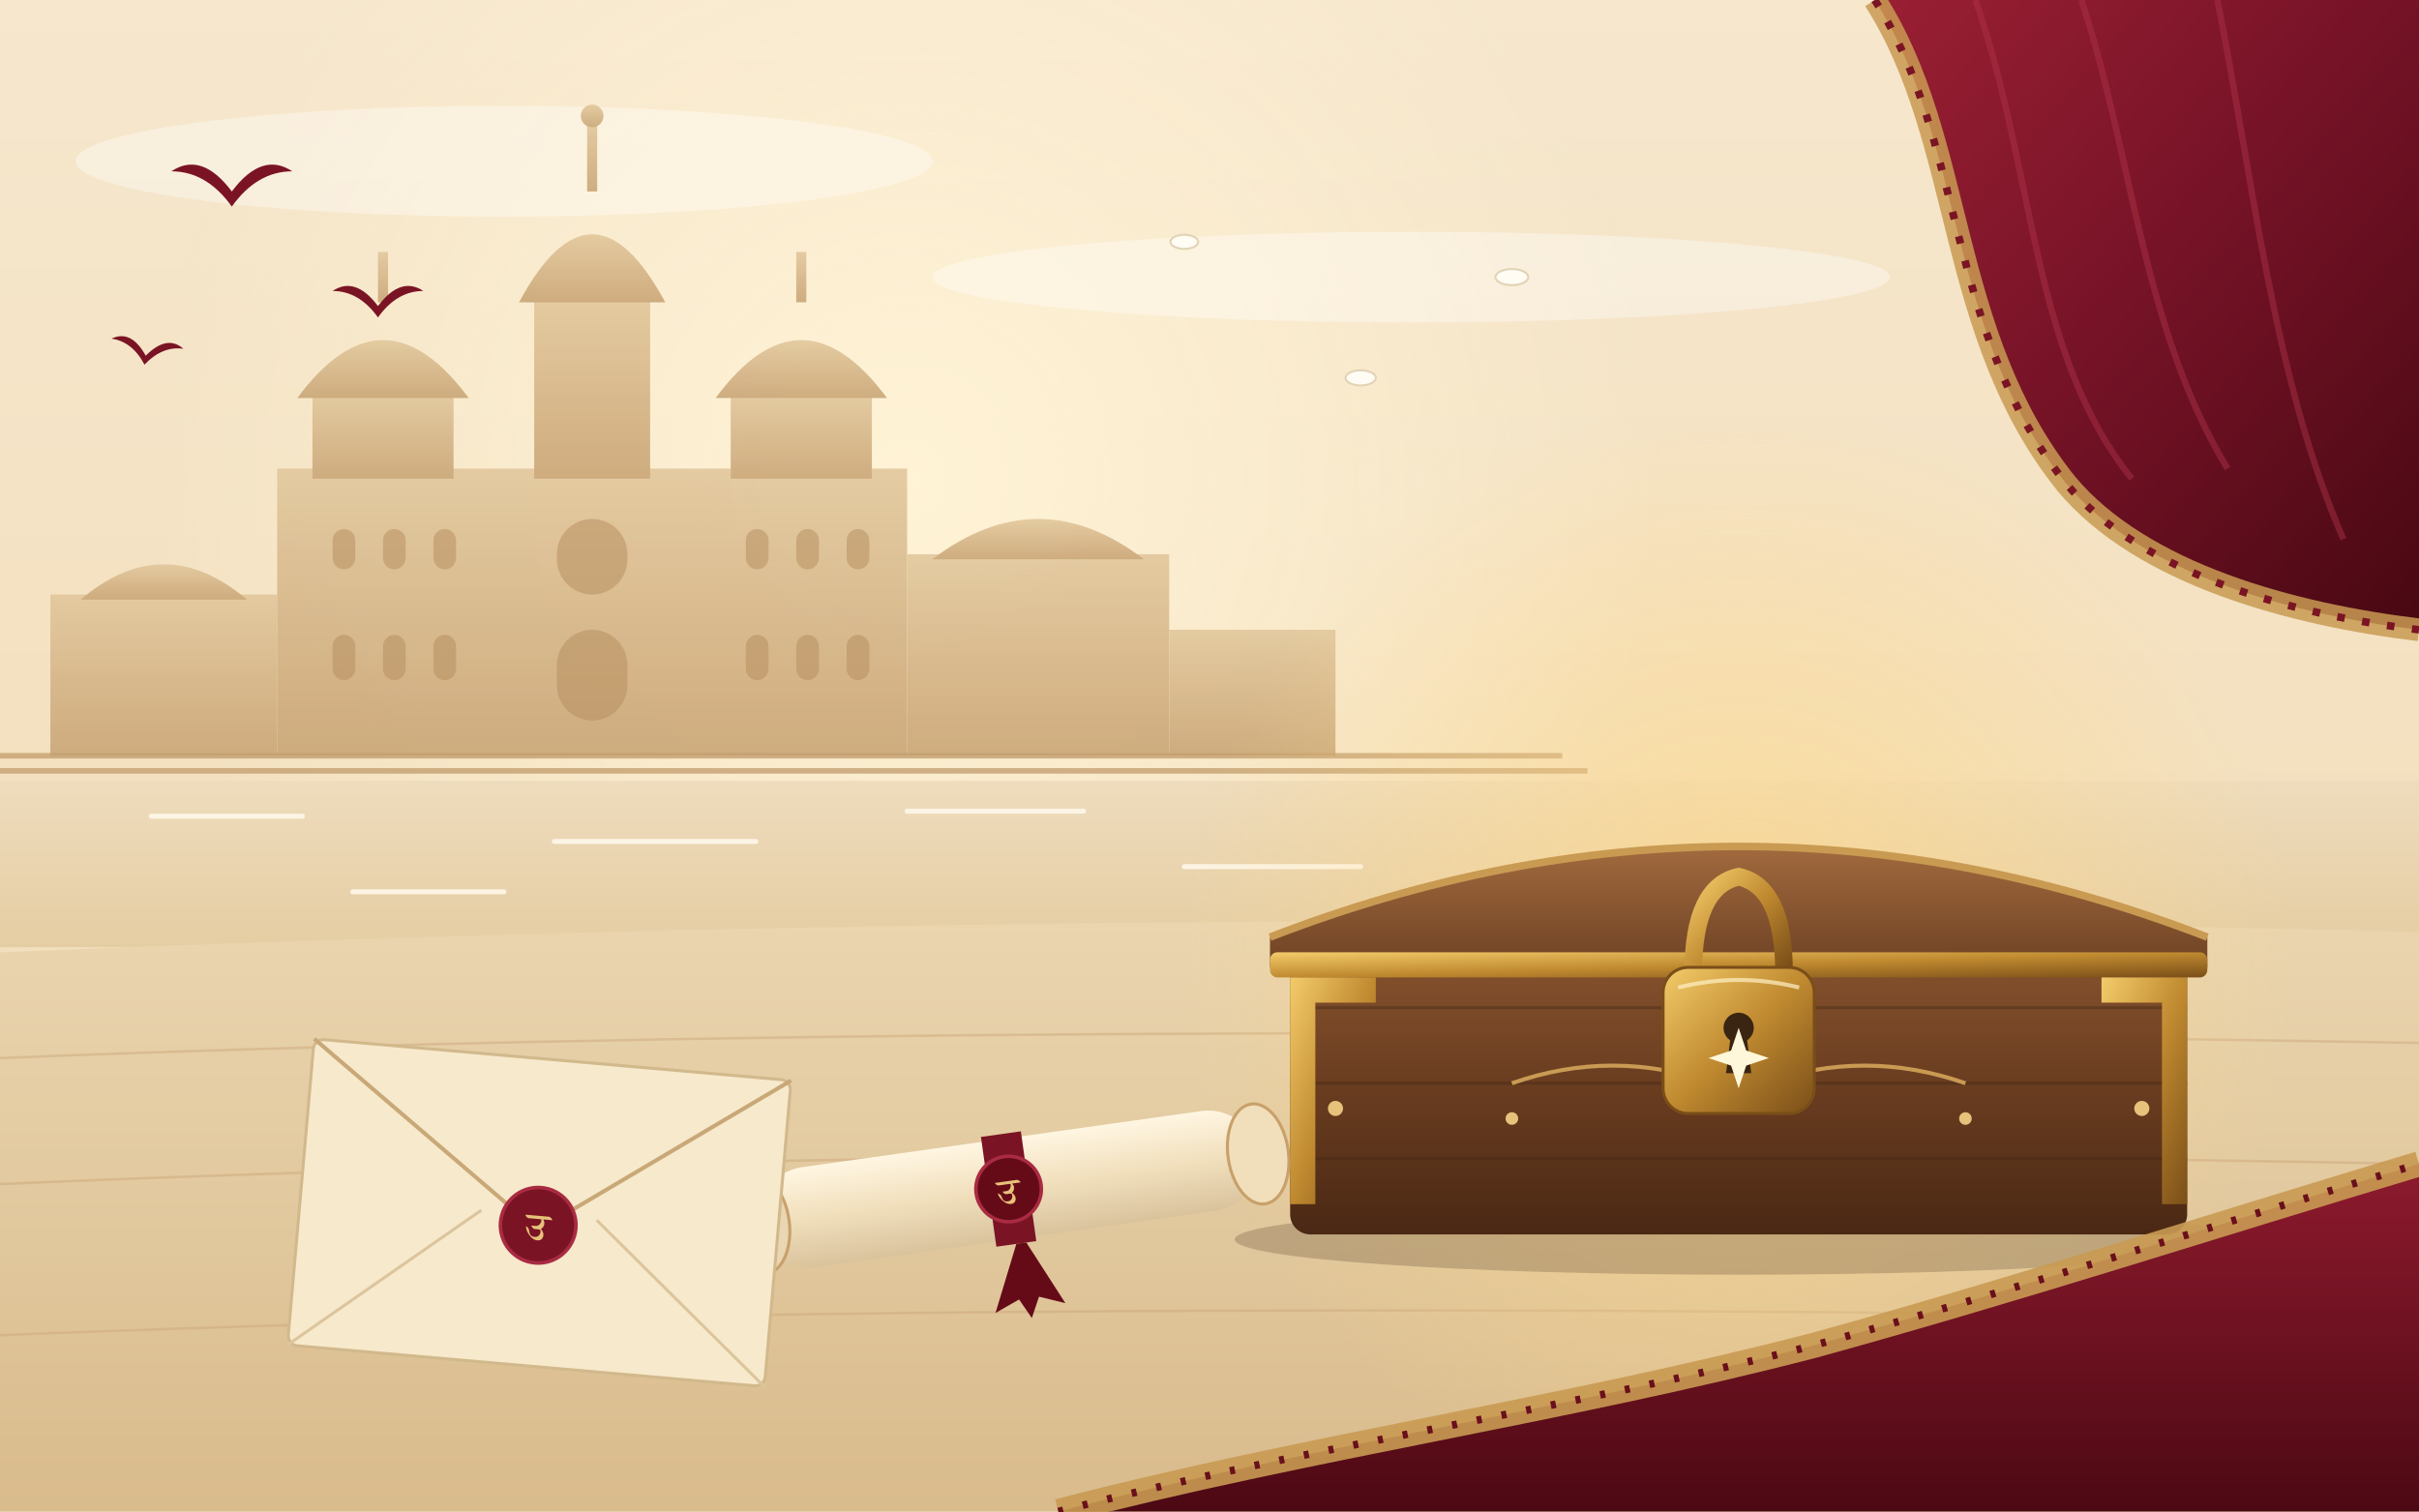
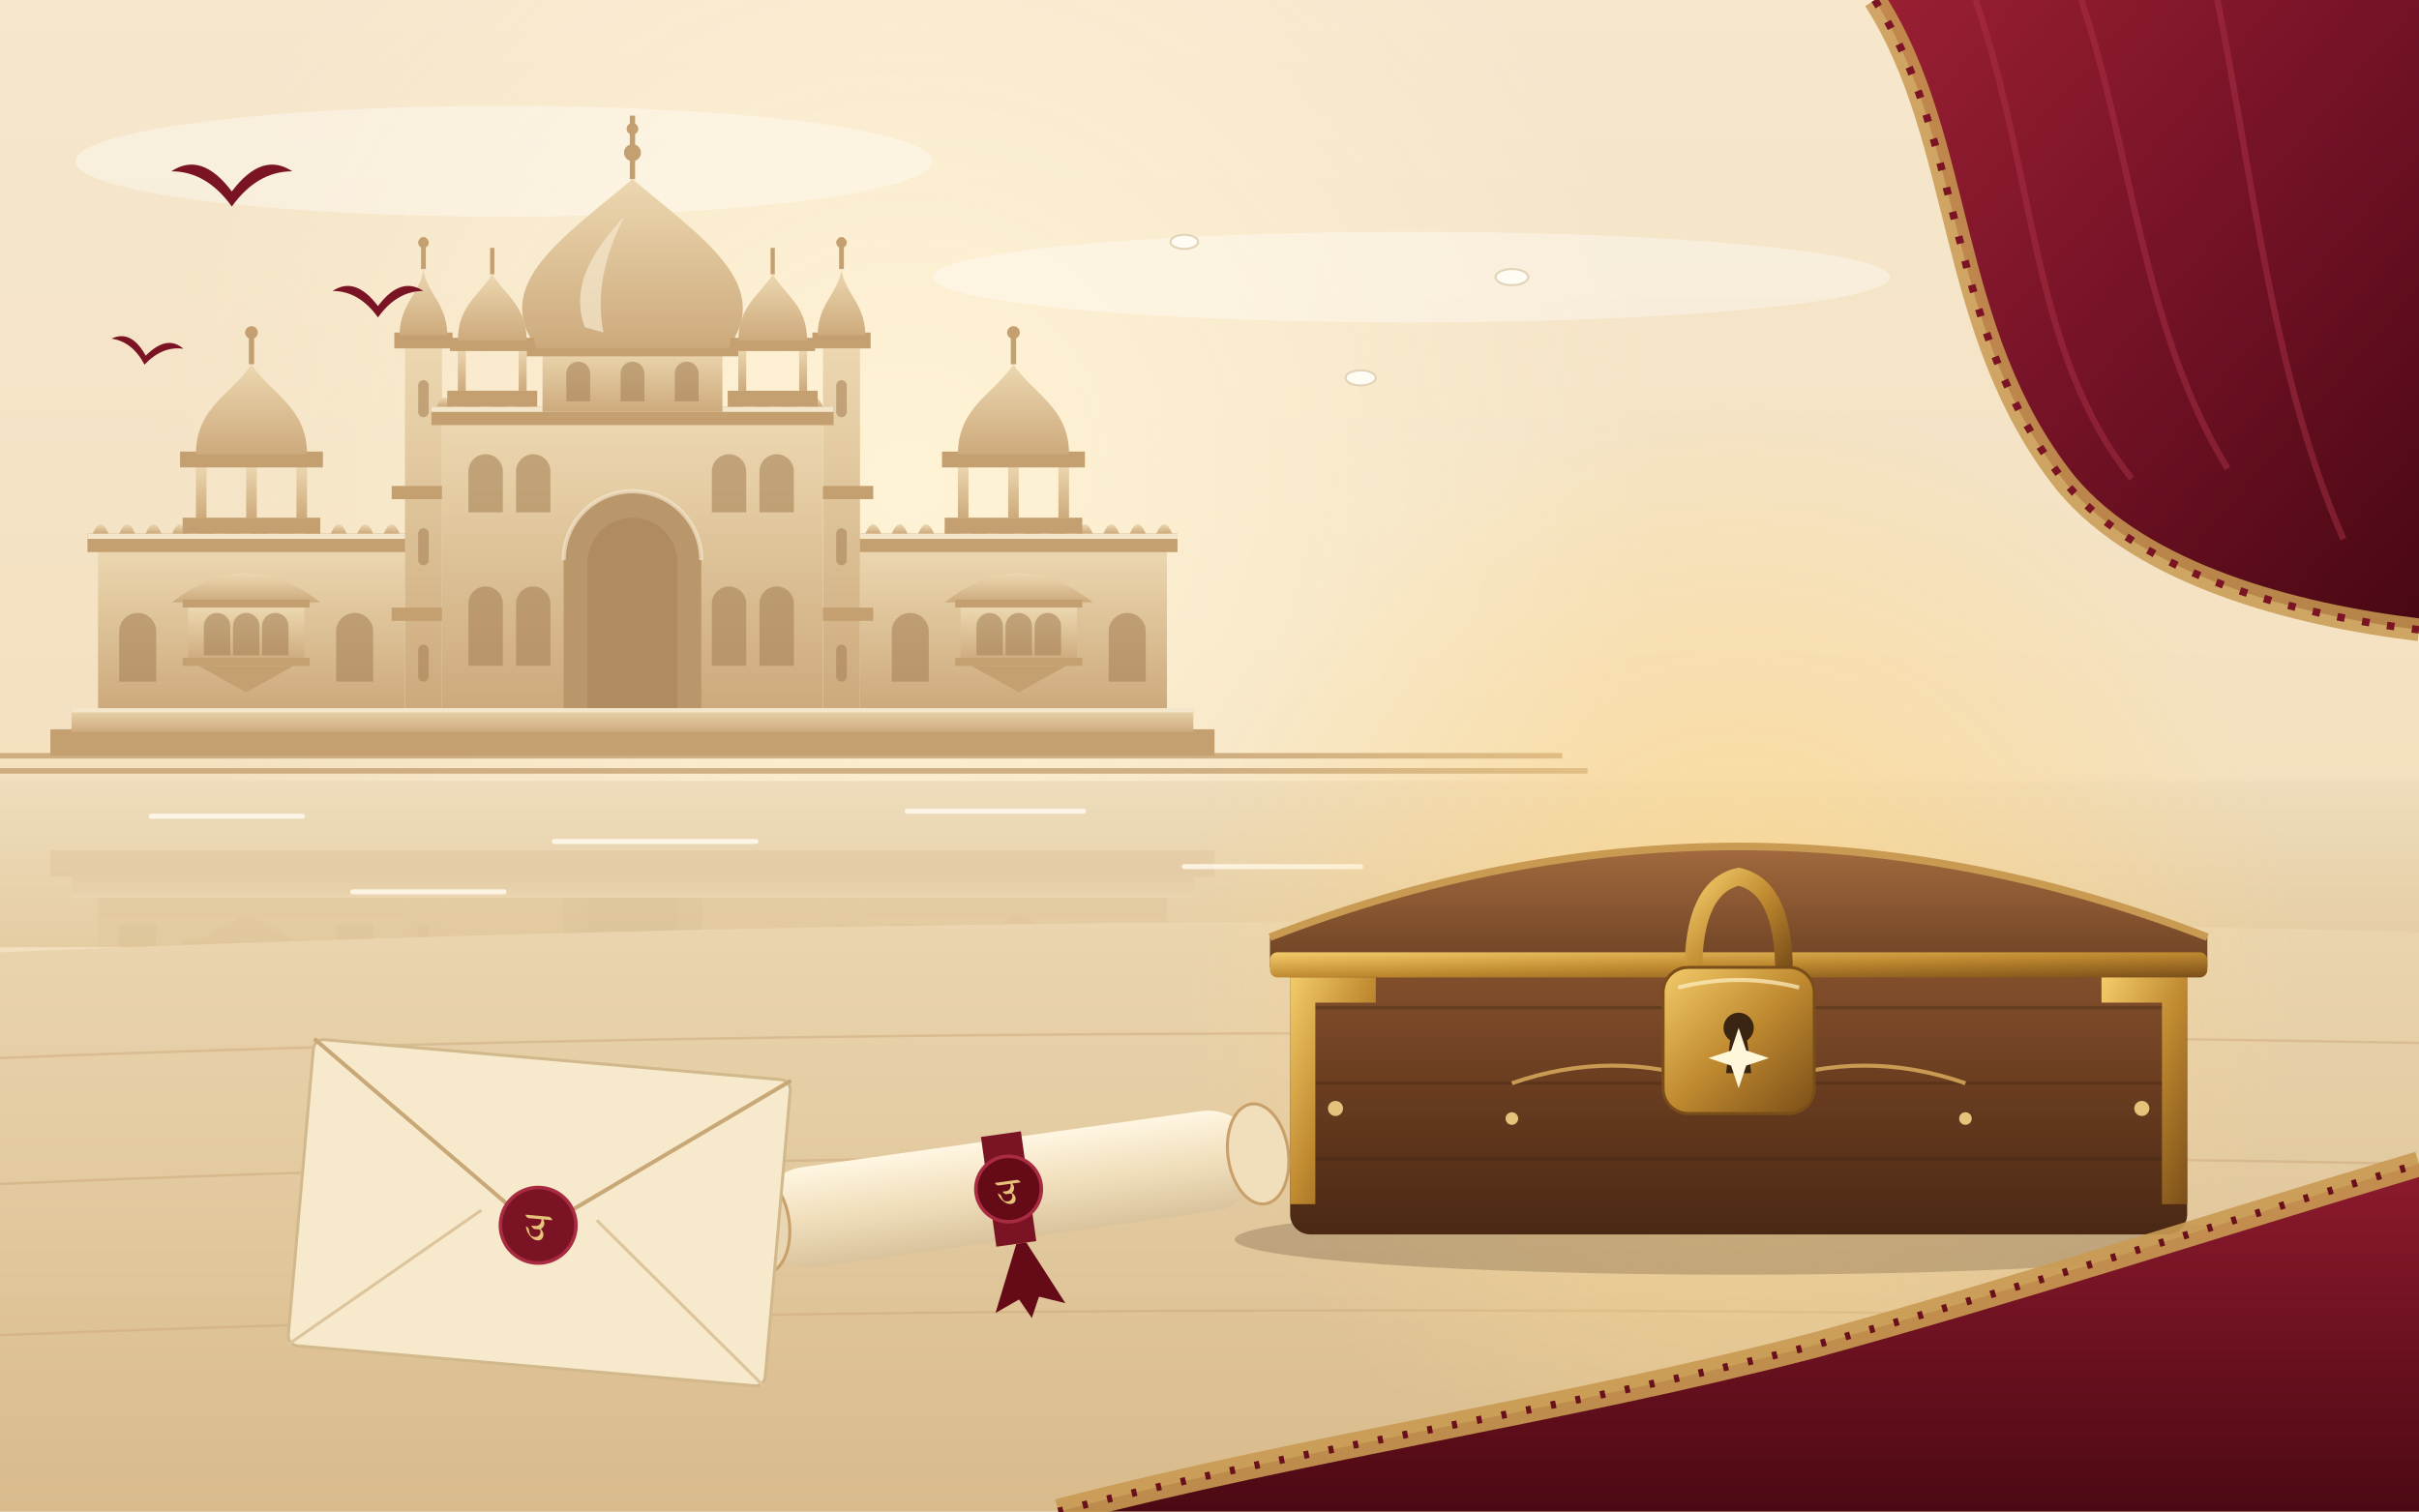
<svg xmlns="http://www.w3.org/2000/svg" viewBox="0 0 960 600">
  <defs>
+     <linearGradient id="pvPalA" x1="0" y1="0" x2="0" y2="1">
+       <stop offset="0" stop-color="#ECD7B0" />
+       <stop offset="1" stop-color="#CDAA7C" />
+     </linearGradient>
    <linearGradient id="pvSky" x1="0" y1="0" x2="0" y2="1">
      <stop offset="0" stop-color="#F6E7CD" />
      <stop offset=".55" stop-color="#F3E0BF" />
      <stop offset="1" stop-color="#EFD8B2" />
    </linearGradient>
    <radialGradient id="pvGlow" cx=".5" cy=".5" r=".5">
      <stop offset="0" stop-color="#FFF3D6" />
      <stop offset="1" stop-color="#FFF3D6" stop-opacity="0" />
    </radialGradient>
    <radialGradient id="pvWarm" cx=".5" cy=".5" r=".5">
      <stop offset="0" stop-color="#FFD98A" stop-opacity=".7" />
      <stop offset="1" stop-color="#FFD98A" stop-opacity="0" />
    </radialGradient>
    <linearGradient id="pvPal" x1="0" y1="0" x2="0" y2="1">
      <stop offset="0" stop-color="#E2C79C" />
      <stop offset="1" stop-color="#C9A576" />
    </linearGradient>
    <linearGradient id="pvRiver" x1="0" y1="0" x2="0" y2="1">
      <stop offset="0" stop-color="#EEDCBC" />
      <stop offset="1" stop-color="#E5CDA3" />
    </linearGradient>
    <linearGradient id="pvTable" x1="0" y1="0" x2="0" y2="1">
      <stop offset="0" stop-color="#EAD5AF" />
      <stop offset="1" stop-color="#D9BB8C" />
    </linearGradient>
    <linearGradient id="pvWood" x1="0" y1="0" x2="0" y2="1">
      <stop offset="0" stop-color="#8A5530" />
      <stop offset=".5" stop-color="#6A3D20" />
      <stop offset="1" stop-color="#4A2814" />
    </linearGradient>
    <linearGradient id="pvLid" x1="0" y1="0" x2="0" y2="1">
      <stop offset="0" stop-color="#A26A3E" />
      <stop offset="1" stop-color="#6E4224" />
    </linearGradient>
    <linearGradient id="pvBrass" x1="0" y1="0" x2="1" y2="1">
      <stop offset="0" stop-color="#F3CB6A" />
      <stop offset=".5" stop-color="#C08A30" />
      <stop offset="1" stop-color="#7A4E18" />
    </linearGradient>
    <linearGradient id="pvScroll" x1="0" y1="0" x2="0" y2="1">
      <stop offset="0" stop-color="#FFF6E2" />
      <stop offset=".5" stop-color="#F1DFBC" />
      <stop offset="1" stop-color="#D9C39D" />
    </linearGradient>
    <linearGradient id="pvVelvet" x1="0" y1="0" x2="1" y2="1">
      <stop offset="0" stop-color="#9A1F33" />
      <stop offset=".5" stop-color="#741226" />
      <stop offset="1" stop-color="#480812" />
    </linearGradient>
    <linearGradient id="pvVelvet2" x1="0" y1="0" x2="0" y2="1">
      <stop offset="0" stop-color="#8E1A2E" />
      <stop offset="1" stop-color="#4C0913" />
    </linearGradient>
  </defs>
  <rect width="960" height="600" fill="url(#pvSky)" />
  <circle class="uj-sunglow" cx="360" cy="190" r="300" fill="url(#pvGlow)" />
  <g fill="#FFFFFF" opacity=".35">
    <ellipse cx="200" cy="64" rx="170" ry="22" />
    <ellipse cx="560" cy="110" rx="190" ry="18" />
  </g>
-   <g fill="url(#pvPal)" opacity=".9">
-     <rect x="20" y="236" width="90" height="64" />
-     <path d="M32 238 Q65 210 98 238Z" />
-     <rect x="110" y="186" width="250" height="114" />
-     <rect x="124" y="156" width="56" height="34" />
-     <path d="M118 158 Q152 112 186 158Z" />
-     <rect x="150" y="100" width="4" height="20" />
-     <rect x="290" y="156" width="56" height="34" />
-     <path d="M284 158 Q318 112 352 158Z" />
-     <rect x="316" y="100" width="4" height="20" />
-     <rect x="212" y="118" width="46" height="72" />
-     <path d="M206 120 Q235 66 264 120Z" />
-     <rect x="233" y="48" width="4" height="28" />
-     <circle cx="235" cy="46" r="4.5" />
-     <rect x="360" y="220" width="104" height="80" />
-     <path d="M370 222 Q412 190 454 222Z" />
-     <rect x="464" y="250" width="66" height="50" />
-   </g>
-   <g fill="#B48C5C" opacity=".5">
-     <rect x="132" y="210" width="9" height="16" rx="4.5" />
-     <rect x="152" y="210" width="9" height="16" rx="4.5" />
-     <rect x="172" y="210" width="9" height="16" rx="4.5" />
-     <rect x="221" y="206" width="28" height="30" rx="14" />
-     <rect x="296" y="210" width="9" height="16" rx="4.5" />
-     <rect x="316" y="210" width="9" height="16" rx="4.5" />
-     <rect x="336" y="210" width="9" height="16" rx="4.5" />
-     <rect x="132" y="252" width="9" height="18" rx="4.5" />
-     <rect x="152" y="252" width="9" height="18" rx="4.5" />
-     <rect x="172" y="252" width="9" height="18" rx="4.5" />
-     <rect x="221" y="250" width="28" height="36" rx="14" />
-     <rect x="296" y="252" width="9" height="18" rx="4.5" />
-     <rect x="316" y="252" width="9" height="18" rx="4.5" />
-     <rect x="336" y="252" width="9" height="18" rx="4.5" />
+   <g transform="translate(20.0 37.5) scale(1.05)">
+     <g class="uj-palace">
+       <rect x="0" y="240" width="440" height="10" fill="#C4A070" />
+       <rect x="8" y="232" width="424" height="9" fill="url(#pvPalA)" />
+       <rect x="8" y="232" width="424" height="1.6" fill="#F4E6CB" />
+       <g>
+         <rect x="18" y="172" width="116" height="60" fill="url(#pvPalA)" />
+         <rect x="14" y="166" width="124" height="7" fill="#C4A070" />
+         <rect x="14" y="166" width="124" height="2" fill="#F4E6CB" />
+         <path d="M16 166 q3 -7 6 0Z" fill="url(#pvPalA)" />
+         <path d="M26 166 q3 -7 6 0Z" fill="url(#pvPalA)" />
+         <path d="M36 166 q3 -7 6 0Z" fill="url(#pvPalA)" />
+         <path d="M46 166 q3 -7 6 0Z" fill="url(#pvPalA)" />
+         <path d="M56 166 q3 -7 6 0Z" fill="url(#pvPalA)" />
+         <path d="M66 166 q3 -7 6 0Z" fill="url(#pvPalA)" />
+         <path d="M76 166 q3 -7 6 0Z" fill="url(#pvPalA)" />
+         <path d="M86 166 q3 -7 6 0Z" fill="url(#pvPalA)" />
+         <path d="M96 166 q3 -7 6 0Z" fill="url(#pvPalA)" />
+         <path d="M106 166 q3 -7 6 0Z" fill="url(#pvPalA)" />
+         <path d="M116 166 q3 -7 6 0Z" fill="url(#pvPalA)" />
+         <path d="M126 166 q3 -7 6 0Z" fill="url(#pvPalA)" />
+         <path d="M46 192 Q74 170 102 192Z" fill="url(#pvPalA)" />
+         <rect x="50" y="191" width="48" height="3" fill="#C4A070" />
+         <rect x="52" y="194" width="44" height="20" fill="url(#pvPalA)" />
+         <path d="M58 212 V201.0 A5.0 5.0 0 0 1 68 201.0 V212Z" fill="#A88458" opacity=".6" />
+         <path d="M69 212 V201.0 A5.0 5.0 0 0 1 79 201.0 V212Z" fill="#A88458" opacity=".6" />
+         <path d="M80 212 V201.0 A5.0 5.0 0 0 1 90 201.0 V212Z" fill="#A88458" opacity=".6" />
+         <rect x="50" y="213" width="48" height="3" fill="#C4A070" />
+         <path d="M56 216 L74 226 L92 216Z" fill="#C4A070" />
+         <path d="M26 222 V203.0 A7.0 7.0 0 0 1 40 203.0 V222Z" fill="#A88458" opacity=".6" />
+         <path d="M108 222 V203.0 A7.0 7.0 0 0 1 122 203.0 V222Z" fill="#A88458" opacity=".6" />
+         <rect x="50" y="160" width="52" height="6" fill="#C4A070" />
+         <rect x="55" y="140" width="4" height="20" fill="url(#pvPalA)" />
+         <rect x="74" y="140" width="4" height="20" fill="url(#pvPalA)" />
+         <rect x="93" y="140" width="4" height="20" fill="url(#pvPalA)" />
+         <rect x="49" y="135" width="54" height="6" fill="#C4A070" />
+         <path d="M55 136 C55 118 69 113 76 102 C83 113 97 118 97 136Z" fill="url(#pvPalA)" />
+         <path d="M76 102 V88" stroke="#C4A070" stroke-width="2" />
+         <circle cx="76" cy="90" r="2.4" fill="#C4A070" />
+         <rect x="134" y="96" width="14" height="136" fill="url(#pvPalA)" />
+         <rect x="129" y="148" width="24" height="5" fill="#C4A070" />
+         <rect x="129" y="194" width="24" height="5" fill="#C4A070" />
+         <rect x="130" y="90" width="22" height="6" fill="#C4A070" />
+         <path d="M132 91 C132 79 140 75 141 66 C142 75 150 79 150 91Z" fill="url(#pvPalA)" />
+         <path d="M141 66 V54" stroke="#C4A070" stroke-width="1.8" />
+         <circle cx="141" cy="56" r="2" fill="#C4A070" />
+         <rect x="139" y="108" width="4" height="14" rx="2" fill="#A88458" opacity=".6" />
+         <rect x="139" y="164" width="4" height="14" rx="2" fill="#A88458" opacity=".6" />
+         <rect x="139" y="208" width="4" height="14" rx="2" fill="#A88458" opacity=".6" />
+       </g>
+       <g transform="translate(440 0) scale(-1 1)">
+         <rect x="18" y="172" width="116" height="60" fill="url(#pvPalA)" />
+         <rect x="14" y="166" width="124" height="7" fill="#C4A070" />
+         <rect x="14" y="166" width="124" height="2" fill="#F4E6CB" />
+         <path d="M16 166 q3 -7 6 0Z" fill="url(#pvPalA)" />
+         <path d="M26 166 q3 -7 6 0Z" fill="url(#pvPalA)" />
+         <path d="M36 166 q3 -7 6 0Z" fill="url(#pvPalA)" />
+         <path d="M46 166 q3 -7 6 0Z" fill="url(#pvPalA)" />
+         <path d="M56 166 q3 -7 6 0Z" fill="url(#pvPalA)" />
+         <path d="M66 166 q3 -7 6 0Z" fill="url(#pvPalA)" />
+         <path d="M76 166 q3 -7 6 0Z" fill="url(#pvPalA)" />
+         <path d="M86 166 q3 -7 6 0Z" fill="url(#pvPalA)" />
+         <path d="M96 166 q3 -7 6 0Z" fill="url(#pvPalA)" />
+         <path d="M106 166 q3 -7 6 0Z" fill="url(#pvPalA)" />
+         <path d="M116 166 q3 -7 6 0Z" fill="url(#pvPalA)" />
+         <path d="M126 166 q3 -7 6 0Z" fill="url(#pvPalA)" />
+         <path d="M46 192 Q74 170 102 192Z" fill="url(#pvPalA)" />
+         <rect x="50" y="191" width="48" height="3" fill="#C4A070" />
+         <rect x="52" y="194" width="44" height="20" fill="url(#pvPalA)" />
+         <path d="M58 212 V201.0 A5.0 5.0 0 0 1 68 201.0 V212Z" fill="#A88458" opacity=".6" />
+         <path d="M69 212 V201.0 A5.0 5.0 0 0 1 79 201.0 V212Z" fill="#A88458" opacity=".6" />
+         <path d="M80 212 V201.0 A5.0 5.0 0 0 1 90 201.0 V212Z" fill="#A88458" opacity=".6" />
+         <rect x="50" y="213" width="48" height="3" fill="#C4A070" />
+         <path d="M56 216 L74 226 L92 216Z" fill="#C4A070" />
+         <path d="M26 222 V203.0 A7.0 7.0 0 0 1 40 203.0 V222Z" fill="#A88458" opacity=".6" />
+         <path d="M108 222 V203.0 A7.0 7.0 0 0 1 122 203.0 V222Z" fill="#A88458" opacity=".6" />
+         <rect x="50" y="160" width="52" height="6" fill="#C4A070" />
+         <rect x="55" y="140" width="4" height="20" fill="url(#pvPalA)" />
+         <rect x="74" y="140" width="4" height="20" fill="url(#pvPalA)" />
+         <rect x="93" y="140" width="4" height="20" fill="url(#pvPalA)" />
+         <rect x="49" y="135" width="54" height="6" fill="#C4A070" />
+         <path d="M55 136 C55 118 69 113 76 102 C83 113 97 118 97 136Z" fill="url(#pvPalA)" />
+         <path d="M76 102 V88" stroke="#C4A070" stroke-width="2" />
+         <circle cx="76" cy="90" r="2.4" fill="#C4A070" />
+         <rect x="134" y="96" width="14" height="136" fill="url(#pvPalA)" />
+         <rect x="129" y="148" width="24" height="5" fill="#C4A070" />
+         <rect x="129" y="194" width="24" height="5" fill="#C4A070" />
+         <rect x="130" y="90" width="22" height="6" fill="#C4A070" />
+         <path d="M132 91 C132 79 140 75 141 66 C142 75 150 79 150 91Z" fill="url(#pvPalA)" />
+         <path d="M141 66 V54" stroke="#C4A070" stroke-width="1.8" />
+         <circle cx="141" cy="56" r="2" fill="#C4A070" />
+         <rect x="139" y="108" width="4" height="14" rx="2" fill="#A88458" opacity=".6" />
+         <rect x="139" y="164" width="4" height="14" rx="2" fill="#A88458" opacity=".6" />
+         <rect x="139" y="208" width="4" height="14" rx="2" fill="#A88458" opacity=".6" />
+       </g>
+       <rect x="148" y="124" width="144" height="108" fill="url(#pvPalA)" />
+       <rect x="144" y="118" width="152" height="7" fill="#C4A070" />
+       <rect x="144" y="118" width="152" height="2" fill="#F4E6CB" />
+       <path d="M146 118 q3 -7 6 0Z" fill="url(#pvPalA)" />
+       <path d="M156 118 q3 -7 6 0Z" fill="url(#pvPalA)" />
+       <path d="M166 118 q3 -7 6 0Z" fill="url(#pvPalA)" />
+       <path d="M176 118 q3 -7 6 0Z" fill="url(#pvPalA)" />
+       <path d="M186 118 q3 -7 6 0Z" fill="url(#pvPalA)" />
+       <path d="M196 118 q3 -7 6 0Z" fill="url(#pvPalA)" />
+       <path d="M206 118 q3 -7 6 0Z" fill="url(#pvPalA)" />
+       <path d="M216 118 q3 -7 6 0Z" fill="url(#pvPalA)" />
+       <path d="M226 118 q3 -7 6 0Z" fill="url(#pvPalA)" />
+       <path d="M236 118 q3 -7 6 0Z" fill="url(#pvPalA)" />
+       <path d="M246 118 q3 -7 6 0Z" fill="url(#pvPalA)" />
+       <path d="M256 118 q3 -7 6 0Z" fill="url(#pvPalA)" />
+       <path d="M266 118 q3 -7 6 0Z" fill="url(#pvPalA)" />
+       <path d="M276 118 q3 -7 6 0Z" fill="url(#pvPalA)" />
+       <path d="M286 118 q3 -7 6 0Z" fill="url(#pvPalA)" />
+       <path d="M194 232 V176.0 A26.0 26.0 0 0 1 246 176.0 V232Z" fill="#B9976A" />
+       <path d="M203 232 V177.0 A17.0 17.0 0 0 1 237 177.0 V232Z" fill="#A88458" opacity=".6" />
+       <path d="M194 176 A26 26 0 0 1 246 176" fill="none" stroke="#F4E6CB" stroke-width="1.6" opacity=".7" />
+       <path d="M158 158 V142.5 A6.5 6.5 0 0 1 171 142.5 V158Z" fill="#A88458" opacity=".6" />
+       <path d="M158 216 V192.5 A6.5 6.5 0 0 1 171 192.5 V216Z" fill="#A88458" opacity=".6" />
+       <path d="M176 158 V142.5 A6.5 6.5 0 0 1 189 142.5 V158Z" fill="#A88458" opacity=".6" />
+       <path d="M176 216 V192.5 A6.5 6.5 0 0 1 189 192.5 V216Z" fill="#A88458" opacity=".6" />
+       <path d="M250 158 V142.5 A6.5 6.5 0 0 1 263 142.5 V158Z" fill="#A88458" opacity=".6" />
+       <path d="M250 216 V192.5 A6.5 6.5 0 0 1 263 192.5 V216Z" fill="#A88458" opacity=".6" />
+       <path d="M268 158 V142.5 A6.5 6.5 0 0 1 281 142.5 V158Z" fill="#A88458" opacity=".6" />
+       <path d="M268 216 V192.5 A6.5 6.5 0 0 1 281 192.5 V216Z" fill="#A88458" opacity=".6" />
+       <rect x="186" y="96" width="68" height="24" fill="url(#pvPalA)" />
+       <path d="M195 116 V105.5 A4.5 4.5 0 0 1 204 105.5 V116Z" fill="#A88458" opacity=".6" />
+       <path d="M215.5 116 V105.5 A4.5 4.5 0 0 1 224.5 105.5 V116Z" fill="#A88458" opacity=".6" />
+       <path d="M236 116 V105.5 A4.5 4.5 0 0 1 245 105.5 V116Z" fill="#A88458" opacity=".6" />
+       <rect x="180" y="94" width="80" height="5" fill="#C4A070" />
+       <path d="M184 96 C166 72 194 54 220 32 C246 54 274 72 256 96Z" fill="url(#pvPalA)" />
+       <path d="M202 88 C196 72 206 58 217 46 C210 60 206 74 209 90Z" fill="#F4E6CB" opacity=".75" />
+       <path d="M220 32 V8" stroke="#C4A070" stroke-width="2" />
+       <circle cx="220" cy="22" r="3.2" fill="#C4A070" />
+       <circle cx="220" cy="13" r="2.2" fill="#C4A070" />
+       <rect x="150" y="112" width="34" height="6" fill="#C4A070" />
+       <rect x="154" y="96" width="3" height="16" fill="url(#pvPalA)" />
+       <rect x="177" y="96" width="3" height="16" fill="url(#pvPalA)" />
+       <rect x="151" y="92" width="32" height="5" fill="#C4A070" />
+       <path d="M154 93 C154 80 162 76 167 68 C172 76 180 80 180 93Z" fill="url(#pvPalA)" />
+       <path d="M167 68 V58" stroke="#C4A070" stroke-width="1.6" />
+       <rect x="256" y="112" width="34" height="6" fill="#C4A070" />
+       <rect x="260" y="96" width="3" height="16" fill="url(#pvPalA)" />
+       <rect x="283" y="96" width="3" height="16" fill="url(#pvPalA)" />
+       <rect x="257" y="92" width="32" height="5" fill="#C4A070" />
+       <path d="M260 93 C260 80 268 76 273 68 C278 76 286 80 286 93Z" fill="url(#pvPalA)" />
+       <path d="M273 68 V58" stroke="#C4A070" stroke-width="1.6" />
+     </g>
  </g>
  <g stroke="#C4A070" stroke-width="2.2" opacity=".8">
    <line x1="0" y1="300" x2="620" y2="300" />
    <line x1="0" y1="306" x2="630" y2="306" />
  </g>
  <rect x="0" y="310" width="960" height="66" fill="url(#pvRiver)" />
+   <clipPath id="pvRivClip">
+     <rect x="0" y="310" width="960" height="66" />
+   </clipPath>
+   <g clip-path="url(#pvRivClip)" opacity=".16">
+     <g transform="translate(20.0 600.0) scale(1.05 -1.05)">
+       <g class="uj-palace">
+         <rect x="0" y="240" width="440" height="10" fill="#C4A070" />
+         <rect x="8" y="232" width="424" height="9" fill="url(#pvPalA)" />
+         <rect x="8" y="232" width="424" height="1.6" fill="#F4E6CB" />
+         <g>
+           <rect x="18" y="172" width="116" height="60" fill="url(#pvPalA)" />
+           <rect x="14" y="166" width="124" height="7" fill="#C4A070" />
+           <rect x="14" y="166" width="124" height="2" fill="#F4E6CB" />
+           <path d="M16 166 q3 -7 6 0Z" fill="url(#pvPalA)" />
+           <path d="M26 166 q3 -7 6 0Z" fill="url(#pvPalA)" />
+           <path d="M36 166 q3 -7 6 0Z" fill="url(#pvPalA)" />
+           <path d="M46 166 q3 -7 6 0Z" fill="url(#pvPalA)" />
+           <path d="M56 166 q3 -7 6 0Z" fill="url(#pvPalA)" />
+           <path d="M66 166 q3 -7 6 0Z" fill="url(#pvPalA)" />
+           <path d="M76 166 q3 -7 6 0Z" fill="url(#pvPalA)" />
+           <path d="M86 166 q3 -7 6 0Z" fill="url(#pvPalA)" />
+           <path d="M96 166 q3 -7 6 0Z" fill="url(#pvPalA)" />
+           <path d="M106 166 q3 -7 6 0Z" fill="url(#pvPalA)" />
+           <path d="M116 166 q3 -7 6 0Z" fill="url(#pvPalA)" />
+           <path d="M126 166 q3 -7 6 0Z" fill="url(#pvPalA)" />
+           <path d="M46 192 Q74 170 102 192Z" fill="url(#pvPalA)" />
+           <rect x="50" y="191" width="48" height="3" fill="#C4A070" />
+           <rect x="52" y="194" width="44" height="20" fill="url(#pvPalA)" />
+           <path d="M58 212 V201.0 A5.0 5.0 0 0 1 68 201.0 V212Z" fill="#A88458" opacity=".6" />
+           <path d="M69 212 V201.0 A5.0 5.0 0 0 1 79 201.0 V212Z" fill="#A88458" opacity=".6" />
+           <path d="M80 212 V201.0 A5.0 5.0 0 0 1 90 201.0 V212Z" fill="#A88458" opacity=".6" />
+           <rect x="50" y="213" width="48" height="3" fill="#C4A070" />
+           <path d="M56 216 L74 226 L92 216Z" fill="#C4A070" />
+           <path d="M26 222 V203.0 A7.0 7.0 0 0 1 40 203.0 V222Z" fill="#A88458" opacity=".6" />
+           <path d="M108 222 V203.0 A7.0 7.0 0 0 1 122 203.0 V222Z" fill="#A88458" opacity=".6" />
+           <rect x="50" y="160" width="52" height="6" fill="#C4A070" />
+           <rect x="55" y="140" width="4" height="20" fill="url(#pvPalA)" />
+           <rect x="74" y="140" width="4" height="20" fill="url(#pvPalA)" />
+           <rect x="93" y="140" width="4" height="20" fill="url(#pvPalA)" />
+           <rect x="49" y="135" width="54" height="6" fill="#C4A070" />
+           <path d="M55 136 C55 118 69 113 76 102 C83 113 97 118 97 136Z" fill="url(#pvPalA)" />
+           <path d="M76 102 V88" stroke="#C4A070" stroke-width="2" />
+           <circle cx="76" cy="90" r="2.4" fill="#C4A070" />
+           <rect x="134" y="96" width="14" height="136" fill="url(#pvPalA)" />
+           <rect x="129" y="148" width="24" height="5" fill="#C4A070" />
+           <rect x="129" y="194" width="24" height="5" fill="#C4A070" />
+           <rect x="130" y="90" width="22" height="6" fill="#C4A070" />
+           <path d="M132 91 C132 79 140 75 141 66 C142 75 150 79 150 91Z" fill="url(#pvPalA)" />
+           <path d="M141 66 V54" stroke="#C4A070" stroke-width="1.8" />
+           <circle cx="141" cy="56" r="2" fill="#C4A070" />
+           <rect x="139" y="108" width="4" height="14" rx="2" fill="#A88458" opacity=".6" />
+           <rect x="139" y="164" width="4" height="14" rx="2" fill="#A88458" opacity=".6" />
+           <rect x="139" y="208" width="4" height="14" rx="2" fill="#A88458" opacity=".6" />
+         </g>
+         <g transform="translate(440 0) scale(-1 1)">
+           <rect x="18" y="172" width="116" height="60" fill="url(#pvPalA)" />
+           <rect x="14" y="166" width="124" height="7" fill="#C4A070" />
+           <rect x="14" y="166" width="124" height="2" fill="#F4E6CB" />
+           <path d="M16 166 q3 -7 6 0Z" fill="url(#pvPalA)" />
+           <path d="M26 166 q3 -7 6 0Z" fill="url(#pvPalA)" />
+           <path d="M36 166 q3 -7 6 0Z" fill="url(#pvPalA)" />
+           <path d="M46 166 q3 -7 6 0Z" fill="url(#pvPalA)" />
+           <path d="M56 166 q3 -7 6 0Z" fill="url(#pvPalA)" />
+           <path d="M66 166 q3 -7 6 0Z" fill="url(#pvPalA)" />
+           <path d="M76 166 q3 -7 6 0Z" fill="url(#pvPalA)" />
+           <path d="M86 166 q3 -7 6 0Z" fill="url(#pvPalA)" />
+           <path d="M96 166 q3 -7 6 0Z" fill="url(#pvPalA)" />
+           <path d="M106 166 q3 -7 6 0Z" fill="url(#pvPalA)" />
+           <path d="M116 166 q3 -7 6 0Z" fill="url(#pvPalA)" />
+           <path d="M126 166 q3 -7 6 0Z" fill="url(#pvPalA)" />
+           <path d="M46 192 Q74 170 102 192Z" fill="url(#pvPalA)" />
+           <rect x="50" y="191" width="48" height="3" fill="#C4A070" />
+           <rect x="52" y="194" width="44" height="20" fill="url(#pvPalA)" />
+           <path d="M58 212 V201.0 A5.0 5.0 0 0 1 68 201.0 V212Z" fill="#A88458" opacity=".6" />
+           <path d="M69 212 V201.0 A5.0 5.0 0 0 1 79 201.0 V212Z" fill="#A88458" opacity=".6" />
+           <path d="M80 212 V201.0 A5.0 5.0 0 0 1 90 201.0 V212Z" fill="#A88458" opacity=".6" />
+           <rect x="50" y="213" width="48" height="3" fill="#C4A070" />
+           <path d="M56 216 L74 226 L92 216Z" fill="#C4A070" />
+           <path d="M26 222 V203.0 A7.0 7.0 0 0 1 40 203.0 V222Z" fill="#A88458" opacity=".6" />
+           <path d="M108 222 V203.0 A7.0 7.0 0 0 1 122 203.0 V222Z" fill="#A88458" opacity=".6" />
+           <rect x="50" y="160" width="52" height="6" fill="#C4A070" />
+           <rect x="55" y="140" width="4" height="20" fill="url(#pvPalA)" />
+           <rect x="74" y="140" width="4" height="20" fill="url(#pvPalA)" />
+           <rect x="93" y="140" width="4" height="20" fill="url(#pvPalA)" />
+           <rect x="49" y="135" width="54" height="6" fill="#C4A070" />
+           <path d="M55 136 C55 118 69 113 76 102 C83 113 97 118 97 136Z" fill="url(#pvPalA)" />
+           <path d="M76 102 V88" stroke="#C4A070" stroke-width="2" />
+           <circle cx="76" cy="90" r="2.4" fill="#C4A070" />
+           <rect x="134" y="96" width="14" height="136" fill="url(#pvPalA)" />
+           <rect x="129" y="148" width="24" height="5" fill="#C4A070" />
+           <rect x="129" y="194" width="24" height="5" fill="#C4A070" />
+           <rect x="130" y="90" width="22" height="6" fill="#C4A070" />
+           <path d="M132 91 C132 79 140 75 141 66 C142 75 150 79 150 91Z" fill="url(#pvPalA)" />
+           <path d="M141 66 V54" stroke="#C4A070" stroke-width="1.8" />
+           <circle cx="141" cy="56" r="2" fill="#C4A070" />
+           <rect x="139" y="108" width="4" height="14" rx="2" fill="#A88458" opacity=".6" />
+           <rect x="139" y="164" width="4" height="14" rx="2" fill="#A88458" opacity=".6" />
+           <rect x="139" y="208" width="4" height="14" rx="2" fill="#A88458" opacity=".6" />
+         </g>
+         <rect x="148" y="124" width="144" height="108" fill="url(#pvPalA)" />
+         <rect x="144" y="118" width="152" height="7" fill="#C4A070" />
+         <rect x="144" y="118" width="152" height="2" fill="#F4E6CB" />
+         <path d="M146 118 q3 -7 6 0Z" fill="url(#pvPalA)" />
+         <path d="M156 118 q3 -7 6 0Z" fill="url(#pvPalA)" />
+         <path d="M166 118 q3 -7 6 0Z" fill="url(#pvPalA)" />
+         <path d="M176 118 q3 -7 6 0Z" fill="url(#pvPalA)" />
+         <path d="M186 118 q3 -7 6 0Z" fill="url(#pvPalA)" />
+         <path d="M196 118 q3 -7 6 0Z" fill="url(#pvPalA)" />
+         <path d="M206 118 q3 -7 6 0Z" fill="url(#pvPalA)" />
+         <path d="M216 118 q3 -7 6 0Z" fill="url(#pvPalA)" />
+         <path d="M226 118 q3 -7 6 0Z" fill="url(#pvPalA)" />
+         <path d="M236 118 q3 -7 6 0Z" fill="url(#pvPalA)" />
+         <path d="M246 118 q3 -7 6 0Z" fill="url(#pvPalA)" />
+         <path d="M256 118 q3 -7 6 0Z" fill="url(#pvPalA)" />
+         <path d="M266 118 q3 -7 6 0Z" fill="url(#pvPalA)" />
+         <path d="M276 118 q3 -7 6 0Z" fill="url(#pvPalA)" />
+         <path d="M286 118 q3 -7 6 0Z" fill="url(#pvPalA)" />
+         <path d="M194 232 V176.0 A26.0 26.0 0 0 1 246 176.0 V232Z" fill="#B9976A" />
+         <path d="M203 232 V177.0 A17.0 17.0 0 0 1 237 177.0 V232Z" fill="#A88458" opacity=".6" />
+         <path d="M194 176 A26 26 0 0 1 246 176" fill="none" stroke="#F4E6CB" stroke-width="1.6" opacity=".7" />
+         <path d="M158 158 V142.5 A6.5 6.5 0 0 1 171 142.5 V158Z" fill="#A88458" opacity=".6" />
+         <path d="M158 216 V192.5 A6.5 6.5 0 0 1 171 192.5 V216Z" fill="#A88458" opacity=".6" />
+         <path d="M176 158 V142.5 A6.5 6.5 0 0 1 189 142.5 V158Z" fill="#A88458" opacity=".6" />
+         <path d="M176 216 V192.5 A6.5 6.5 0 0 1 189 192.5 V216Z" fill="#A88458" opacity=".6" />
+         <path d="M250 158 V142.5 A6.5 6.5 0 0 1 263 142.5 V158Z" fill="#A88458" opacity=".6" />
+         <path d="M250 216 V192.5 A6.5 6.5 0 0 1 263 192.5 V216Z" fill="#A88458" opacity=".6" />
+         <path d="M268 158 V142.5 A6.5 6.5 0 0 1 281 142.5 V158Z" fill="#A88458" opacity=".6" />
+         <path d="M268 216 V192.5 A6.5 6.5 0 0 1 281 192.5 V216Z" fill="#A88458" opacity=".6" />
+         <rect x="186" y="96" width="68" height="24" fill="url(#pvPalA)" />
+         <path d="M195 116 V105.5 A4.5 4.5 0 0 1 204 105.5 V116Z" fill="#A88458" opacity=".6" />
+         <path d="M215.5 116 V105.5 A4.5 4.5 0 0 1 224.5 105.5 V116Z" fill="#A88458" opacity=".6" />
+         <path d="M236 116 V105.5 A4.5 4.5 0 0 1 245 105.5 V116Z" fill="#A88458" opacity=".6" />
+         <rect x="180" y="94" width="80" height="5" fill="#C4A070" />
+         <path d="M184 96 C166 72 194 54 220 32 C246 54 274 72 256 96Z" fill="url(#pvPalA)" />
+         <path d="M202 88 C196 72 206 58 217 46 C210 60 206 74 209 90Z" fill="#F4E6CB" opacity=".75" />
+         <path d="M220 32 V8" stroke="#C4A070" stroke-width="2" />
+         <circle cx="220" cy="22" r="3.2" fill="#C4A070" />
+         <circle cx="220" cy="13" r="2.2" fill="#C4A070" />
+         <rect x="150" y="112" width="34" height="6" fill="#C4A070" />
+         <rect x="154" y="96" width="3" height="16" fill="url(#pvPalA)" />
+         <rect x="177" y="96" width="3" height="16" fill="url(#pvPalA)" />
+         <rect x="151" y="92" width="32" height="5" fill="#C4A070" />
+         <path d="M154 93 C154 80 162 76 167 68 C172 76 180 80 180 93Z" fill="url(#pvPalA)" />
+         <path d="M167 68 V58" stroke="#C4A070" stroke-width="1.6" />
+         <rect x="256" y="112" width="34" height="6" fill="#C4A070" />
+         <rect x="260" y="96" width="3" height="16" fill="url(#pvPalA)" />
+         <rect x="283" y="96" width="3" height="16" fill="url(#pvPalA)" />
+         <rect x="257" y="92" width="32" height="5" fill="#C4A070" />
+         <path d="M260 93 C260 80 268 76 273 68 C278 76 286 80 286 93Z" fill="url(#pvPalA)" />
+         <path d="M273 68 V58" stroke="#C4A070" stroke-width="1.6" />
+       </g>
+     </g>
+   </g>
  <g class="uj-shimmer" stroke="#FFF9EC" stroke-width="2" stroke-linecap="round" opacity=".85">
    <line x1="60" y1="324" x2="120" y2="324" />
    <line x1="220" y1="334" x2="300" y2="334" />
    <line x1="360" y1="322" x2="430" y2="322" />
    <line x1="470" y1="344" x2="540" y2="344" />
    <line x1="140" y1="354" x2="200" y2="354" />
  </g>
  <g fill="#7A1424">
    <g class="uj-b1" transform="translate(92 74)">
      <g class="uj-bird-fly">
        <path class="uj-bird-wing" d="M-24 -6 Q-12 -14 0 2 Q12 -14 24 -6 Q10 -6 0 8 Q-10 -6 -24 -6Z" />
      </g>
    </g>
    <g class="uj-b2" transform="translate(150 120) scale(.75)">
      <g class="uj-bird-fly">
        <path class="uj-bird-wing" d="M-24 -6 Q-12 -14 0 2 Q12 -14 24 -6 Q10 -6 0 8 Q-10 -6 -24 -6Z" />
      </g>
    </g>
    <g class="uj-b3" transform="translate(58 140) scale(.6) rotate(8)">
      <g class="uj-bird-fly">
        <path class="uj-bird-wing" d="M-24 -6 Q-12 -14 0 2 Q12 -14 24 -6 Q10 -6 0 8 Q-10 -6 -24 -6Z" />
      </g>
    </g>
  </g>
  <path d="M0 378 Q480 358 960 370 V600 H0Z" fill="url(#pvTable)" />
  <g stroke="#C9A578" stroke-width="1" opacity=".45" fill="none">
    <path d="M0 420 Q400 404 960 414" />
    <path d="M0 470 Q420 452 960 462" />
    <path d="M0 530 Q400 514 960 524" />
  </g>
  <circle class="pv-lamp" cx="690" cy="380" r="220" fill="url(#pvWarm)" />
  <ellipse cx="690" cy="492" rx="200" ry="14" fill="#3A2412" opacity=".22" />
  <rect x="512" y="372" width="356" height="118" rx="8" fill="url(#pvWood)" />
  <g stroke="#3A2212" stroke-width="1.2" opacity=".35">
    <line x1="512" y1="400" x2="868" y2="400" />
    <line x1="512" y1="430" x2="868" y2="430" />
    <line x1="512" y1="460" x2="868" y2="460" />
  </g>
  <path d="M504 372 Q690 300 876 372 L876 384 L504 384Z" fill="url(#pvLid)" />
  <path d="M504 372 Q690 300 876 372" fill="none" stroke="#C99A52" stroke-width="3" />
  <rect x="504" y="378" width="372" height="10" rx="3" fill="url(#pvBrass)" />
  <g fill="url(#pvBrass)">
    <path d="M512 388 H546 V398 H522 V478 H512Z" />
    <path d="M868 388 H834 V398 H858 V478 H868Z" />
    <path d="M512 490 H546 V480 H522 V410 H512Z" opacity=".0" />
  </g>
  <g fill="#E7C27A">
    <circle cx="530" cy="440" r="3" />
    <circle cx="850" cy="440" r="3" />
    <circle cx="600" cy="444" r="2.5" />
    <circle cx="780" cy="444" r="2.5" />
  </g>
  <path d="M600 430 Q640 416 680 430 M700 430 Q740 416 780 430" fill="none" stroke="#C99A52" stroke-width="1.6" />
  <path d="M672 386 Q672 352 690 348 Q708 352 708 386" fill="none" stroke="url(#pvBrass)" stroke-width="7" stroke-linecap="round" />
  <rect x="660" y="384" width="60" height="58" rx="10" fill="url(#pvBrass)" stroke="#7A4E18" stroke-width="1.2" />
  <circle cx="690" cy="408" r="6" fill="#3A2412" />
  <path d="M687 410 L693 410 L695 426 L685 426Z" fill="#3A2412" />
  <path d="M666 392 Q690 386 714 392" fill="none" stroke="#FFF1C4" stroke-width="1.6" opacity=".7" />
  <path class="pv-glint" d="M690 408 L693 417 L702 420 L693 423 L690 432 L687 423 L678 420 L687 417Z" fill="#FFF7DA" />
  <g transform="rotate(-8 400 470)">
    <rect x="300" y="452" width="200" height="40" rx="20" fill="url(#pvScroll)" />
    <ellipse cx="300" cy="472" rx="12" ry="20" fill="#E9D6B2" stroke="#C9A06A" stroke-width="1.2" />
    <ellipse cx="300" cy="472" rx="5" ry="9" fill="#C9A06A" />
    <ellipse cx="500" cy="472" rx="12" ry="20" fill="#F1DFBC" stroke="#C9A06A" stroke-width="1.2" />
    <rect x="392" y="450" width="16" height="44" fill="#7A1424" />
    <path d="M400 494 L388 520 L398 516 L402 524 L406 516 L416 520 L404 494Z" fill="#650B18" />
    <circle cx="400" cy="472" r="13" fill="#650B18" stroke="#A92B42" stroke-width="1.4" />
    <text x="400" y="478" text-anchor="middle" font-family="Yatra One, serif" font-size="15" fill="#E7C27A">उ</text>
  </g>
  <g transform="rotate(5 210 470)">
    <rect x="120" y="420" width="190" height="122" rx="4" fill="#F7E9CC" stroke="#D2B98C" stroke-width="1.2" />
    <path d="M120 420 L215 488 L310 420" fill="none" stroke="#C9A878" stroke-width="1.6" />
    <path d="M120 542 L192 482 M310 542 L238 482" fill="none" stroke="#DCC59C" stroke-width="1.2" />
    <circle cx="215" cy="486" r="15" fill="#7A1424" stroke="#A92B42" stroke-width="1.4" />
    <text x="215" y="492" text-anchor="middle" font-family="Yatra One, serif" font-size="16" fill="#E7C27A">उ</text>
  </g>
  <path d="M744 0 C780 56 772 132 820 192 C850 228 910 244 960 250 V0Z" fill="url(#pvVelvet)" />
  <g fill="none" stroke="#B0344A" stroke-width="2.5" opacity=".45">
    <path d="M784 0 C808 70 806 140 846 190" />
    <path d="M826 0 C846 60 850 130 884 186" />
    <path d="M880 0 C894 70 902 150 930 214" />
  </g>
  <path d="M744 0 C780 56 772 132 820 192 C850 228 910 244 960 250" fill="none" stroke="#C99A52" stroke-width="9" opacity=".85" />
  <path d="M744 0 C780 56 772 132 820 192 C850 228 910 244 960 250" fill="none" stroke="#7A1424" stroke-width="3" stroke-dasharray="3 7" />
  <path d="M420 600 C520 574 620 560 720 534 C800 512 880 486 960 462 V600Z" fill="url(#pvVelvet2)" />
  <path d="M420 600 C520 574 620 560 720 534 C800 512 880 486 960 462" fill="none" stroke="#C99A52" stroke-width="10" opacity=".9" />
  <path d="M420 600 C520 574 620 560 720 534 C800 512 880 486 960 462" fill="none" stroke="#6A0F1C" stroke-width="3" stroke-dasharray="2 8" />
  <g fill="#FFFCF4" stroke="#E2D3B6" stroke-width=".8">
    <g class="uj-p1" transform="translate(600 110)">
      <g class="uj-petal">
        <ellipse rx="6.5" ry="3.2" />
      </g>
    </g>
    <g class="uj-p2" transform="translate(470 96)">
      <g class="uj-petal">
        <ellipse rx="5.5" ry="2.8" />
      </g>
    </g>
    <g class="uj-p3" transform="translate(540 150)">
      <g class="uj-petal">
        <ellipse rx="6" ry="3" />
      </g>
    </g>
  </g>
</svg>
